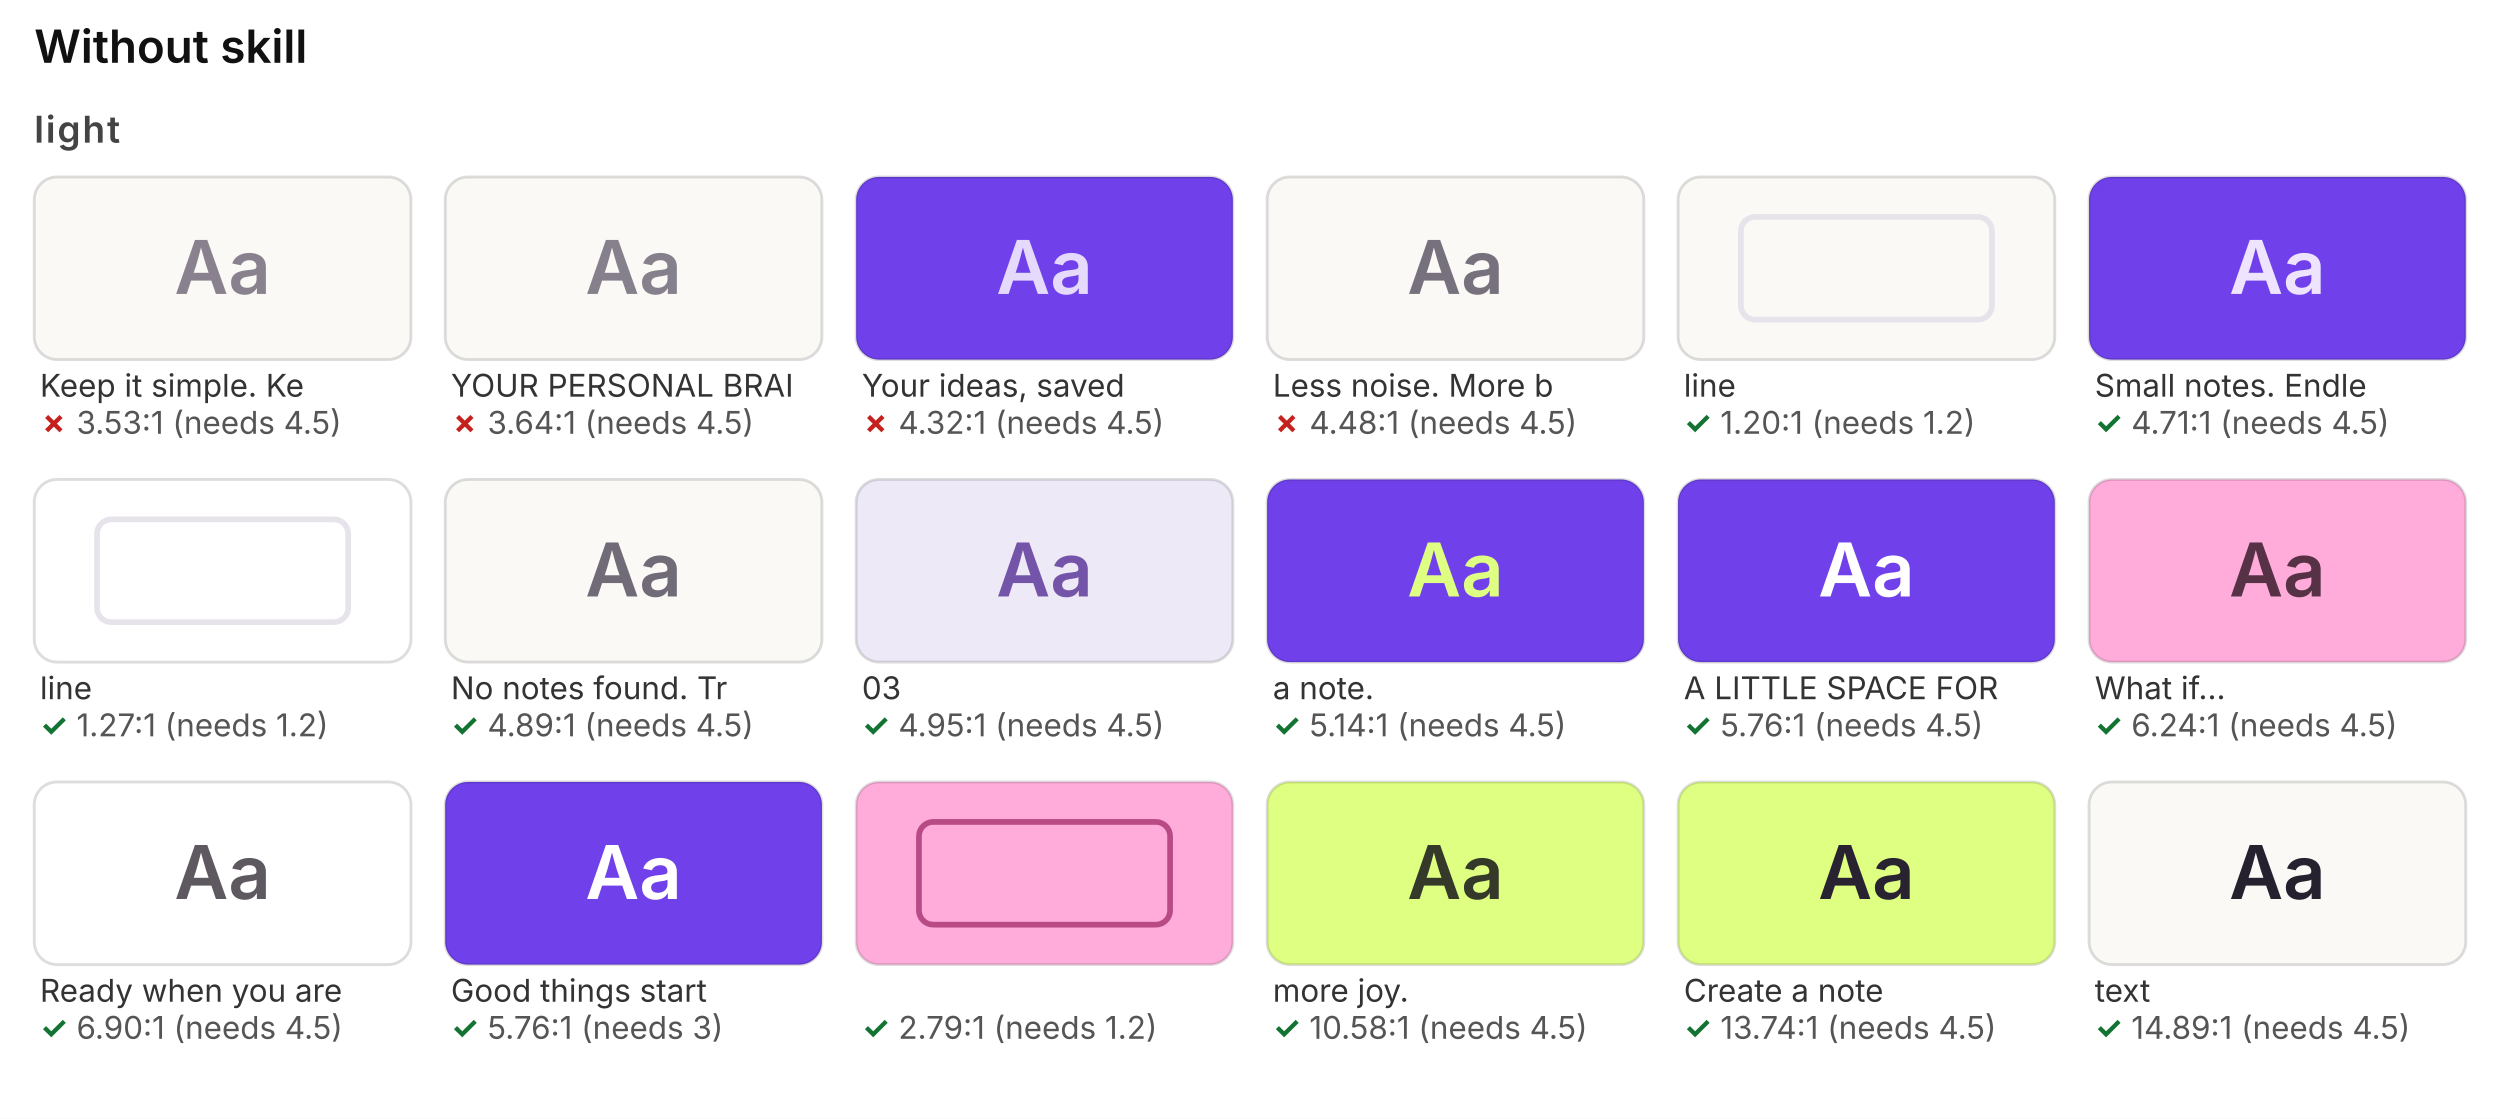
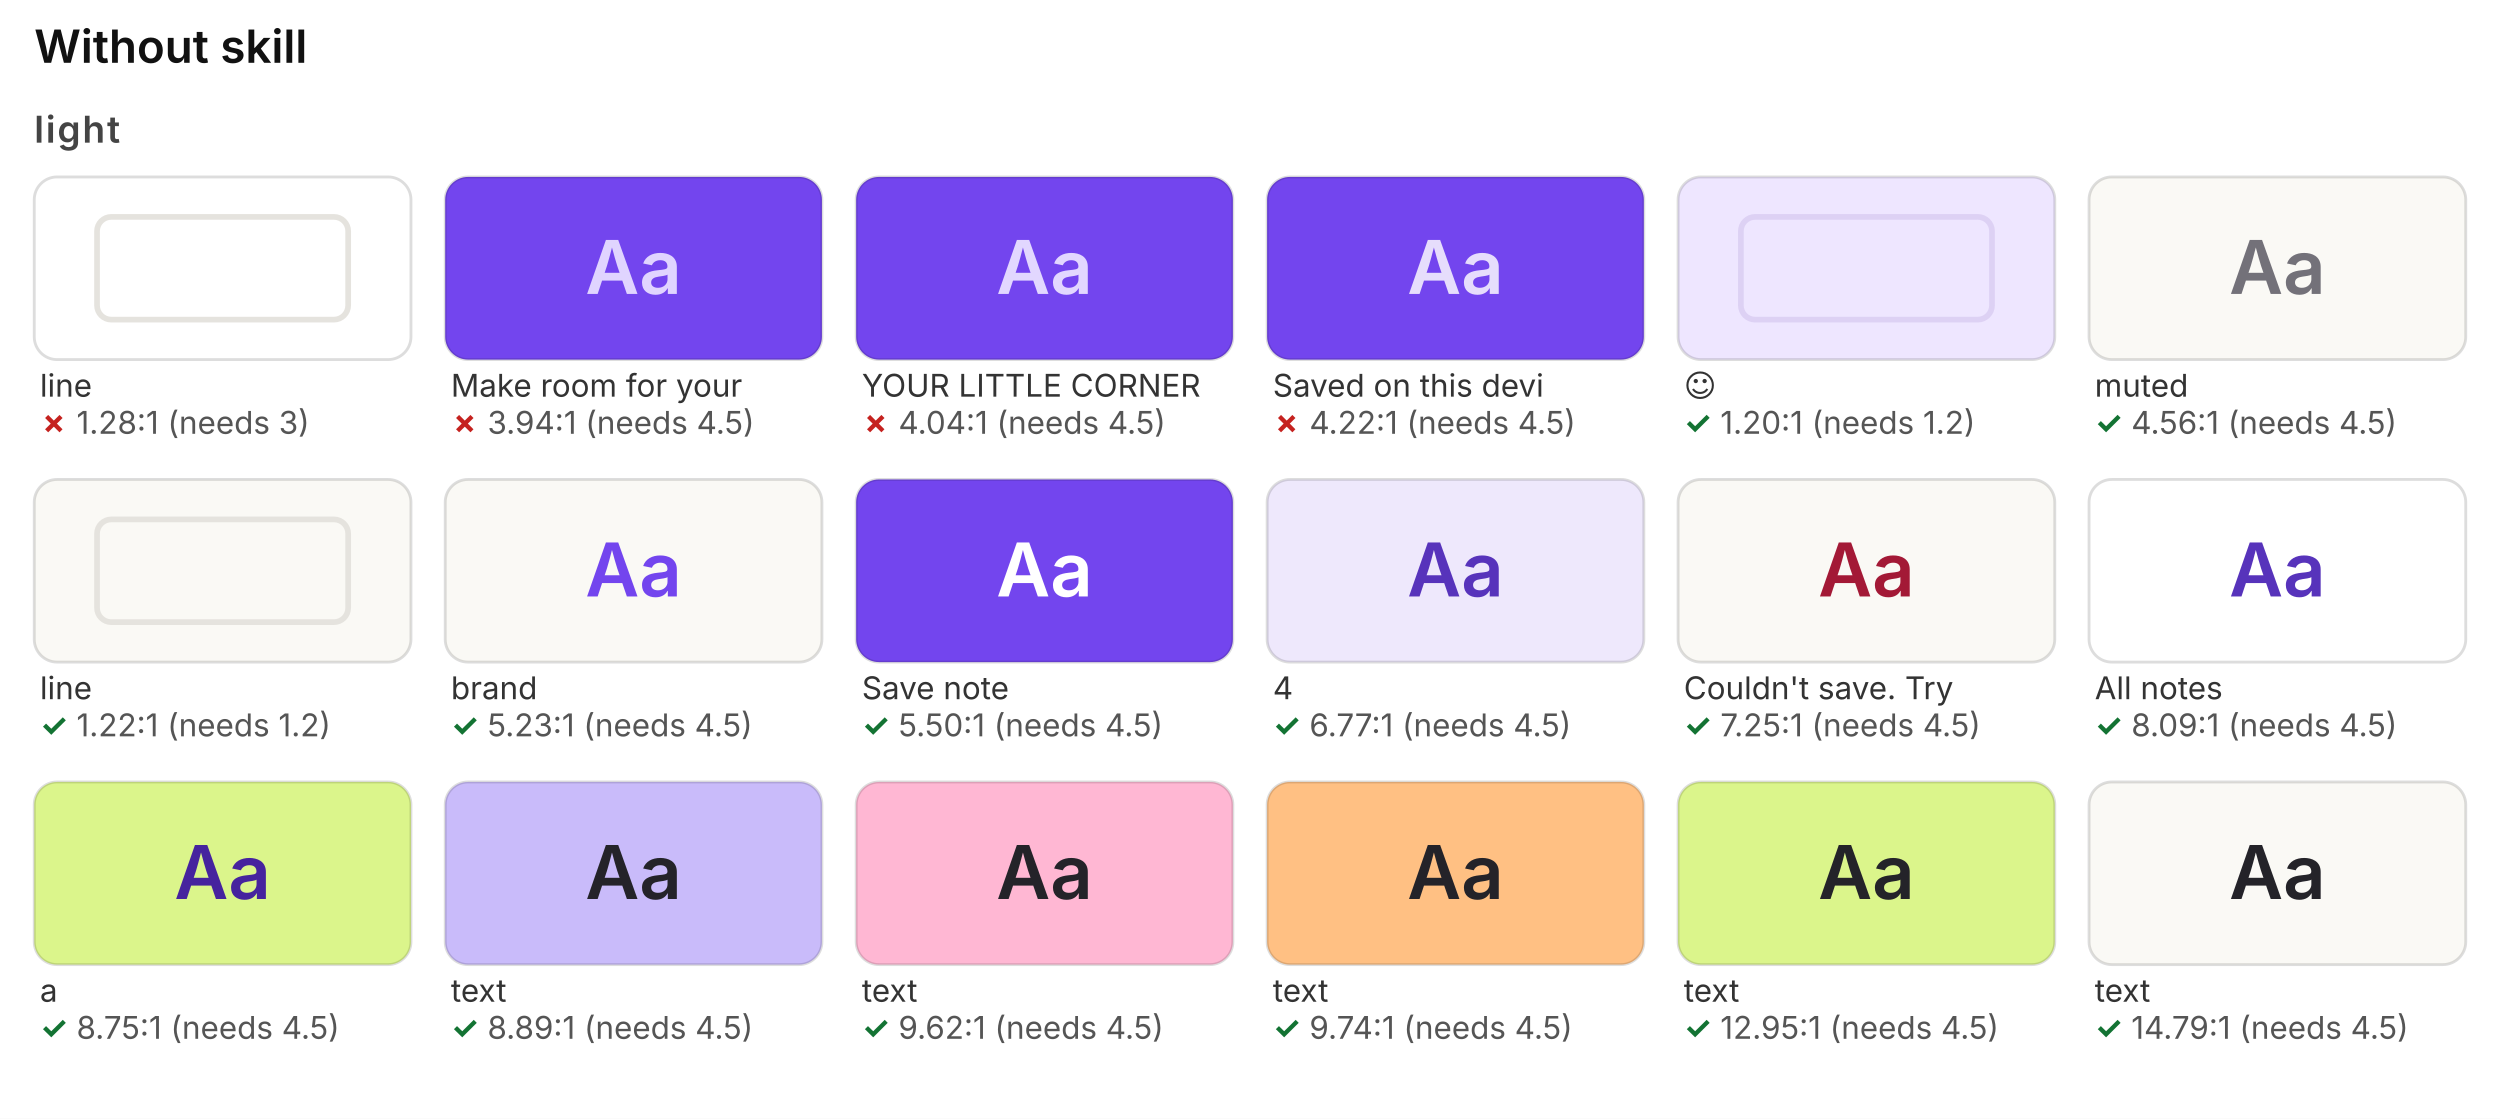
<svg xmlns="http://www.w3.org/2000/svg" width="876" height="392" viewBox="0 0 876 392" font-family="system-ui, -apple-system, Segoe UI, sans-serif">
  <style>.title{font-size:16px;font-weight:600;fill:#111}.mode{font-size:13px;font-weight:600;fill:#444;text-transform:uppercase;letter-spacing:.05em}.aa{font-size:26px;font-weight:600}.role{font-size:11px;fill:#333}.ratio{font-size:11px;fill:#555}.pass{fill:#137333;font-weight:700}.fail{fill:#c5221f;font-weight:700}.none{font-size:12px;fill:#888;font-style:italic}</style>
  <rect width="100%" height="100%" fill="#fff" />
  <text x="12" y="22" class="title">Without skill</text>
  <text x="12" y="50" class="mode">light</text>
-   <rect x="12" y="62" width="132" height="64" rx="8" fill="#faf9f6" stroke="#0002" />
-   <text x="78" y="103" text-anchor="middle" class="aa" fill="#89828e">Aa</text>
-   <text x="14" y="139" class="role">Keep it simple. Ke</text>
+   <rect x="12" y="62" width="132" height="64" rx="8" fill="#ffffff" stroke="#0002" />
+   <rect x="34" y="76" width="88" height="36" rx="5" fill="none" stroke="#e5e3de" stroke-width="2" />
+   <text x="14" y="139" class="role">line</text>
  <text x="14" y="152" class="ratio">
-     <tspan class="fail">✗</tspan> 3.53:1 (needs 4.5)</text>
-   <rect x="156" y="62" width="132" height="64" rx="8" fill="#faf9f6" stroke="#0002" />
-   <text x="222" y="103" text-anchor="middle" class="aa" fill="#86808c">Aa</text>
-   <text x="158" y="139" class="role">YOUR PERSONAL BRAI</text>
+     <tspan class="fail">✗</tspan> 1.28:1 (needs 3)</text>
+   <rect x="156" y="62" width="132" height="64" rx="8" fill="#7345ee" stroke="#0002" />
+   <text x="222" y="103" text-anchor="middle" class="aa" fill="#e0d4ff">Aa</text>
+   <text x="158" y="139" class="role">Make room for your</text>
  <text x="158" y="152" class="ratio">
-     <tspan class="fail">✗</tspan> 3.64:1 (needs 4.5)</text>
-   <rect x="300" y="62" width="132" height="64" rx="8" fill="#7041eb" stroke="#0002" />
-   <text x="366" y="103" text-anchor="middle" class="aa" fill="#e5dafb">Aa</text>
-   <text x="302" y="139" class="role">Your ideas, saved </text>
+     <tspan class="fail">✗</tspan> 3.94:1 (needs 4.5)</text>
+   <rect x="300" y="62" width="132" height="64" rx="8" fill="#7345ee" stroke="#0002" />
+   <text x="366" y="103" text-anchor="middle" class="aa" fill="#e2d7ff">Aa</text>
+   <text x="302" y="139" class="role">YOUR LITTLE CORNER</text>
  <text x="302" y="152" class="ratio">
-     <tspan class="fail">✗</tspan> 4.32:1 (needs 4.5)</text>
-   <rect x="444" y="62" width="132" height="64" rx="8" fill="#faf9f6" stroke="#0002" />
-   <text x="510" y="103" text-anchor="middle" class="aa" fill="#77717e">Aa</text>
-   <text x="446" y="139" class="role">Less noise. More b</text>
+     <tspan class="fail">✗</tspan> 4.04:1 (needs 4.5)</text>
+   <rect x="444" y="62" width="132" height="64" rx="8" fill="#7345ee" stroke="#0002" />
+   <text x="510" y="103" text-anchor="middle" class="aa" fill="#e6ddfc">Aa</text>
+   <text x="446" y="139" class="role">Saved on this devi</text>
  <text x="446" y="152" class="ratio">
-     <tspan class="fail">✗</tspan> 4.48:1 (needs 4.5)</text>
-   <rect x="588" y="62" width="132" height="64" rx="8" fill="#faf9f6" stroke="#0002" />
-   <rect x="610" y="76" width="88" height="36" rx="5" fill="none" stroke="#e7e3eb" stroke-width="2" />
-   <text x="590" y="139" class="role">line</text>
+     <tspan class="fail">✗</tspan> 4.22:1 (needs 4.5)</text>
+   <rect x="588" y="62" width="132" height="64" rx="8" fill="#eee6ff" stroke="#0002" />
+   <rect x="610" y="76" width="88" height="36" rx="5" fill="none" stroke="#ddd1f4" stroke-width="2" />
+   <text x="590" y="139" class="role">☺</text>
  <text x="590" y="152" class="ratio">
    <tspan class="pass">✓</tspan> 1.20:1 (needs 1.2)</text>
-   <rect x="732" y="62" width="132" height="64" rx="8" fill="#7041eb" stroke="#0002" />
-   <text x="798" y="103" text-anchor="middle" class="aa" fill="#eee4ff">Aa</text>
-   <text x="734" y="139" class="role">Small notes. Endle</text>
+   <rect x="732" y="62" width="132" height="64" rx="8" fill="#faf9f5" stroke="#0002" />
+   <text x="798" y="103" text-anchor="middle" class="aa" fill="#737179">Aa</text>
+   <text x="734" y="139" class="role">muted</text>
  <text x="734" y="152" class="ratio">
-     <tspan class="pass">✓</tspan> 4.71:1 (needs 4.5)</text>
-   <rect x="12" y="168" width="132" height="64" rx="8" fill="#ffffff" stroke="#0002" />
-   <rect x="34" y="182" width="88" height="36" rx="5" fill="none" stroke="#e7e3eb" stroke-width="2" />
+     <tspan class="pass">✓</tspan> 4.56:1 (needs 4.5)</text>
+   <rect x="12" y="168" width="132" height="64" rx="8" fill="#faf9f5" stroke="#0002" />
+   <rect x="34" y="182" width="88" height="36" rx="5" fill="none" stroke="#e5e3de" stroke-width="2" />
  <text x="14" y="245" class="role">line</text>
  <text x="14" y="258" class="ratio">
-     <tspan class="pass">✓</tspan> 1.27:1 (needs 1.2)</text>
-   <rect x="156" y="168" width="132" height="64" rx="8" fill="#faf9f6" stroke="#0002" />
-   <text x="222" y="209" text-anchor="middle" class="aa" fill="#716b78">Aa</text>
-   <text x="158" y="245" class="role">No notes found. Tr</text>
+     <tspan class="pass">✓</tspan> 1.22:1 (needs 1.2)</text>
+   <rect x="156" y="168" width="132" height="64" rx="8" fill="#faf9f5" stroke="#0002" />
+   <text x="222" y="209" text-anchor="middle" class="aa" fill="#7345ee">Aa</text>
+   <text x="158" y="245" class="role">brand</text>
  <text x="158" y="258" class="ratio">
-     <tspan class="pass">✓</tspan> 4.89:1 (needs 4.5)</text>
-   <rect x="300" y="168" width="132" height="64" rx="8" fill="#eee9f7" stroke="#0002" />
-   <text x="366" y="209" text-anchor="middle" class="aa" fill="#7354a8">Aa</text>
-   <text x="302" y="245" class="role">03</text>
+     <tspan class="pass">✓</tspan> 5.23:1 (needs 4.5)</text>
+   <rect x="300" y="168" width="132" height="64" rx="8" fill="#7345ee" stroke="#0002" />
+   <text x="366" y="209" text-anchor="middle" class="aa" fill="#ffffff">Aa</text>
+   <text x="302" y="245" class="role">Save note</text>
  <text x="302" y="258" class="ratio">
-     <tspan class="pass">✓</tspan> 4.95:1 (needs 4.5)</text>
-   <rect x="444" y="168" width="132" height="64" rx="8" fill="#7041eb" stroke="#0002" />
-   <text x="510" y="209" text-anchor="middle" class="aa" fill="#deff82">Aa</text>
-   <text x="446" y="245" class="role">a note.</text>
+     <tspan class="pass">✓</tspan> 5.50:1 (needs 4.5)</text>
+   <rect x="444" y="168" width="132" height="64" rx="8" fill="#eee8fc" stroke="#0002" />
+   <text x="510" y="209" text-anchor="middle" class="aa" fill="#5733bb">Aa</text>
+   <text x="446" y="245" class="role">4</text>
  <text x="446" y="258" class="ratio">
-     <tspan class="pass">✓</tspan> 5.14:1 (needs 4.5)</text>
-   <rect x="588" y="168" width="132" height="64" rx="8" fill="#7041eb" stroke="#0002" />
-   <text x="654" y="209" text-anchor="middle" class="aa" fill="#ffffff">Aa</text>
-   <text x="590" y="245" class="role">A LITTLE SPACE FOR</text>
+     <tspan class="pass">✓</tspan> 6.77:1 (needs 4.5)</text>
+   <rect x="588" y="168" width="132" height="64" rx="8" fill="#faf9f5" stroke="#0002" />
+   <text x="654" y="209" text-anchor="middle" class="aa" fill="#a31936">Aa</text>
+   <text x="590" y="245" class="role">Couldn't save. Try</text>
  <text x="590" y="258" class="ratio">
-     <tspan class="pass">✓</tspan> 5.76:1 (needs 4.5)</text>
-   <rect x="732" y="168" width="132" height="64" rx="8" fill="#ffacda" stroke="#0002" />
-   <text x="798" y="209" text-anchor="middle" class="aa" fill="#573246">Aa</text>
-   <text x="734" y="245" class="role">What if…</text>
+     <tspan class="pass">✓</tspan> 7.25:1 (needs 4.5)</text>
+   <rect x="732" y="168" width="132" height="64" rx="8" fill="#ffffff" stroke="#0002" />
+   <text x="798" y="209" text-anchor="middle" class="aa" fill="#5733bb">Aa</text>
+   <text x="734" y="245" class="role">All notes</text>
  <text x="734" y="258" class="ratio">
-     <tspan class="pass">✓</tspan> 6.24:1 (needs 4.5)</text>
-   <rect x="12" y="274" width="132" height="64" rx="8" fill="#ffffff" stroke="#0002" />
-   <text x="78" y="315" text-anchor="middle" class="aa" fill="#5e5861">Aa</text>
-   <text x="14" y="351" class="role">Ready when you are</text>
+     <tspan class="pass">✓</tspan> 8.09:1 (needs 4.5)</text>
+   <rect x="12" y="274" width="132" height="64" rx="8" fill="#dbf58b" stroke="#0002" />
+   <text x="78" y="315" text-anchor="middle" class="aa" fill="#46239e">Aa</text>
+   <text x="14" y="351" class="role">a</text>
  <text x="14" y="364" class="ratio">
-     <tspan class="pass">✓</tspan> 6.90:1 (needs 4.5)</text>
-   <rect x="156" y="274" width="132" height="64" rx="8" fill="#7041eb" stroke="#0002" />
-   <text x="222" y="315" text-anchor="middle" class="aa" fill="#ffffff">Aa</text>
-   <text x="158" y="351" class="role">Good things start </text>
+     <tspan class="pass">✓</tspan> 8.75:1 (needs 4.5)</text>
+   <rect x="156" y="274" width="132" height="64" rx="8" fill="#c9bbfa" stroke="#0002" />
+   <text x="222" y="315" text-anchor="middle" class="aa" fill="#242329">Aa</text>
+   <text x="158" y="351" class="role">text</text>
  <text x="158" y="364" class="ratio">
-     <tspan class="pass">✓</tspan> 5.76:1 (needs 3)</text>
-   <rect x="300" y="274" width="132" height="64" rx="8" fill="#ffacda" stroke="#0002" />
-   <rect x="322" y="288" width="88" height="36" rx="5" fill="none" stroke="#b84a86" stroke-width="2" />
-   <text x="302" y="351" class="role" />
+     <tspan class="pass">✓</tspan> 8.89:1 (needs 4.5)</text>
+   <rect x="300" y="274" width="132" height="64" rx="8" fill="#ffb7d3" stroke="#0002" />
+   <text x="366" y="315" text-anchor="middle" class="aa" fill="#242329">Aa</text>
+   <text x="302" y="351" class="role">text</text>
  <text x="302" y="364" class="ratio">
-     <tspan class="pass">✓</tspan> 2.79:1 (needs 1.2)</text>
-   <rect x="444" y="274" width="132" height="64" rx="8" fill="#deff82" stroke="#0002" />
-   <text x="510" y="315" text-anchor="middle" class="aa" fill="#35392a">Aa</text>
-   <text x="446" y="351" class="role">more joy.</text>
+     <tspan class="pass">✓</tspan> 9.62:1 (needs 4.5)</text>
+   <rect x="444" y="274" width="132" height="64" rx="8" fill="#ffc083" stroke="#0002" />
+   <text x="510" y="315" text-anchor="middle" class="aa" fill="#242329">Aa</text>
+   <text x="446" y="351" class="role">text</text>
  <text x="446" y="364" class="ratio">
-     <tspan class="pass">✓</tspan> 10.58:1 (needs 4.5)</text>
-   <rect x="588" y="274" width="132" height="64" rx="8" fill="#deff82" stroke="#0002" />
-   <text x="654" y="315" text-anchor="middle" class="aa" fill="#282231">Aa</text>
-   <text x="590" y="351" class="role">Create a note</text>
+     <tspan class="pass">✓</tspan> 9.74:1 (needs 4.5)</text>
+   <rect x="588" y="274" width="132" height="64" rx="8" fill="#dbf58b" stroke="#0002" />
+   <text x="654" y="315" text-anchor="middle" class="aa" fill="#242329">Aa</text>
+   <text x="590" y="351" class="role">text</text>
  <text x="590" y="364" class="ratio">
-     <tspan class="pass">✓</tspan> 13.74:1 (needs 4.5)</text>
-   <rect x="732" y="274" width="132" height="64" rx="8" fill="#faf9f6" stroke="#0002" />
-   <text x="798" y="315" text-anchor="middle" class="aa" fill="#26212e">Aa</text>
+     <tspan class="pass">✓</tspan> 12.95:1 (needs 4.5)</text>
+   <rect x="732" y="274" width="132" height="64" rx="8" fill="#faf9f5" stroke="#0002" />
+   <text x="798" y="315" text-anchor="middle" class="aa" fill="#242329">Aa</text>
  <text x="734" y="351" class="role">text</text>
  <text x="734" y="364" class="ratio">
-     <tspan class="pass">✓</tspan> 14.89:1 (needs 4.5)</text>
+     <tspan class="pass">✓</tspan> 14.79:1 (needs 4.5)</text>
</svg>
